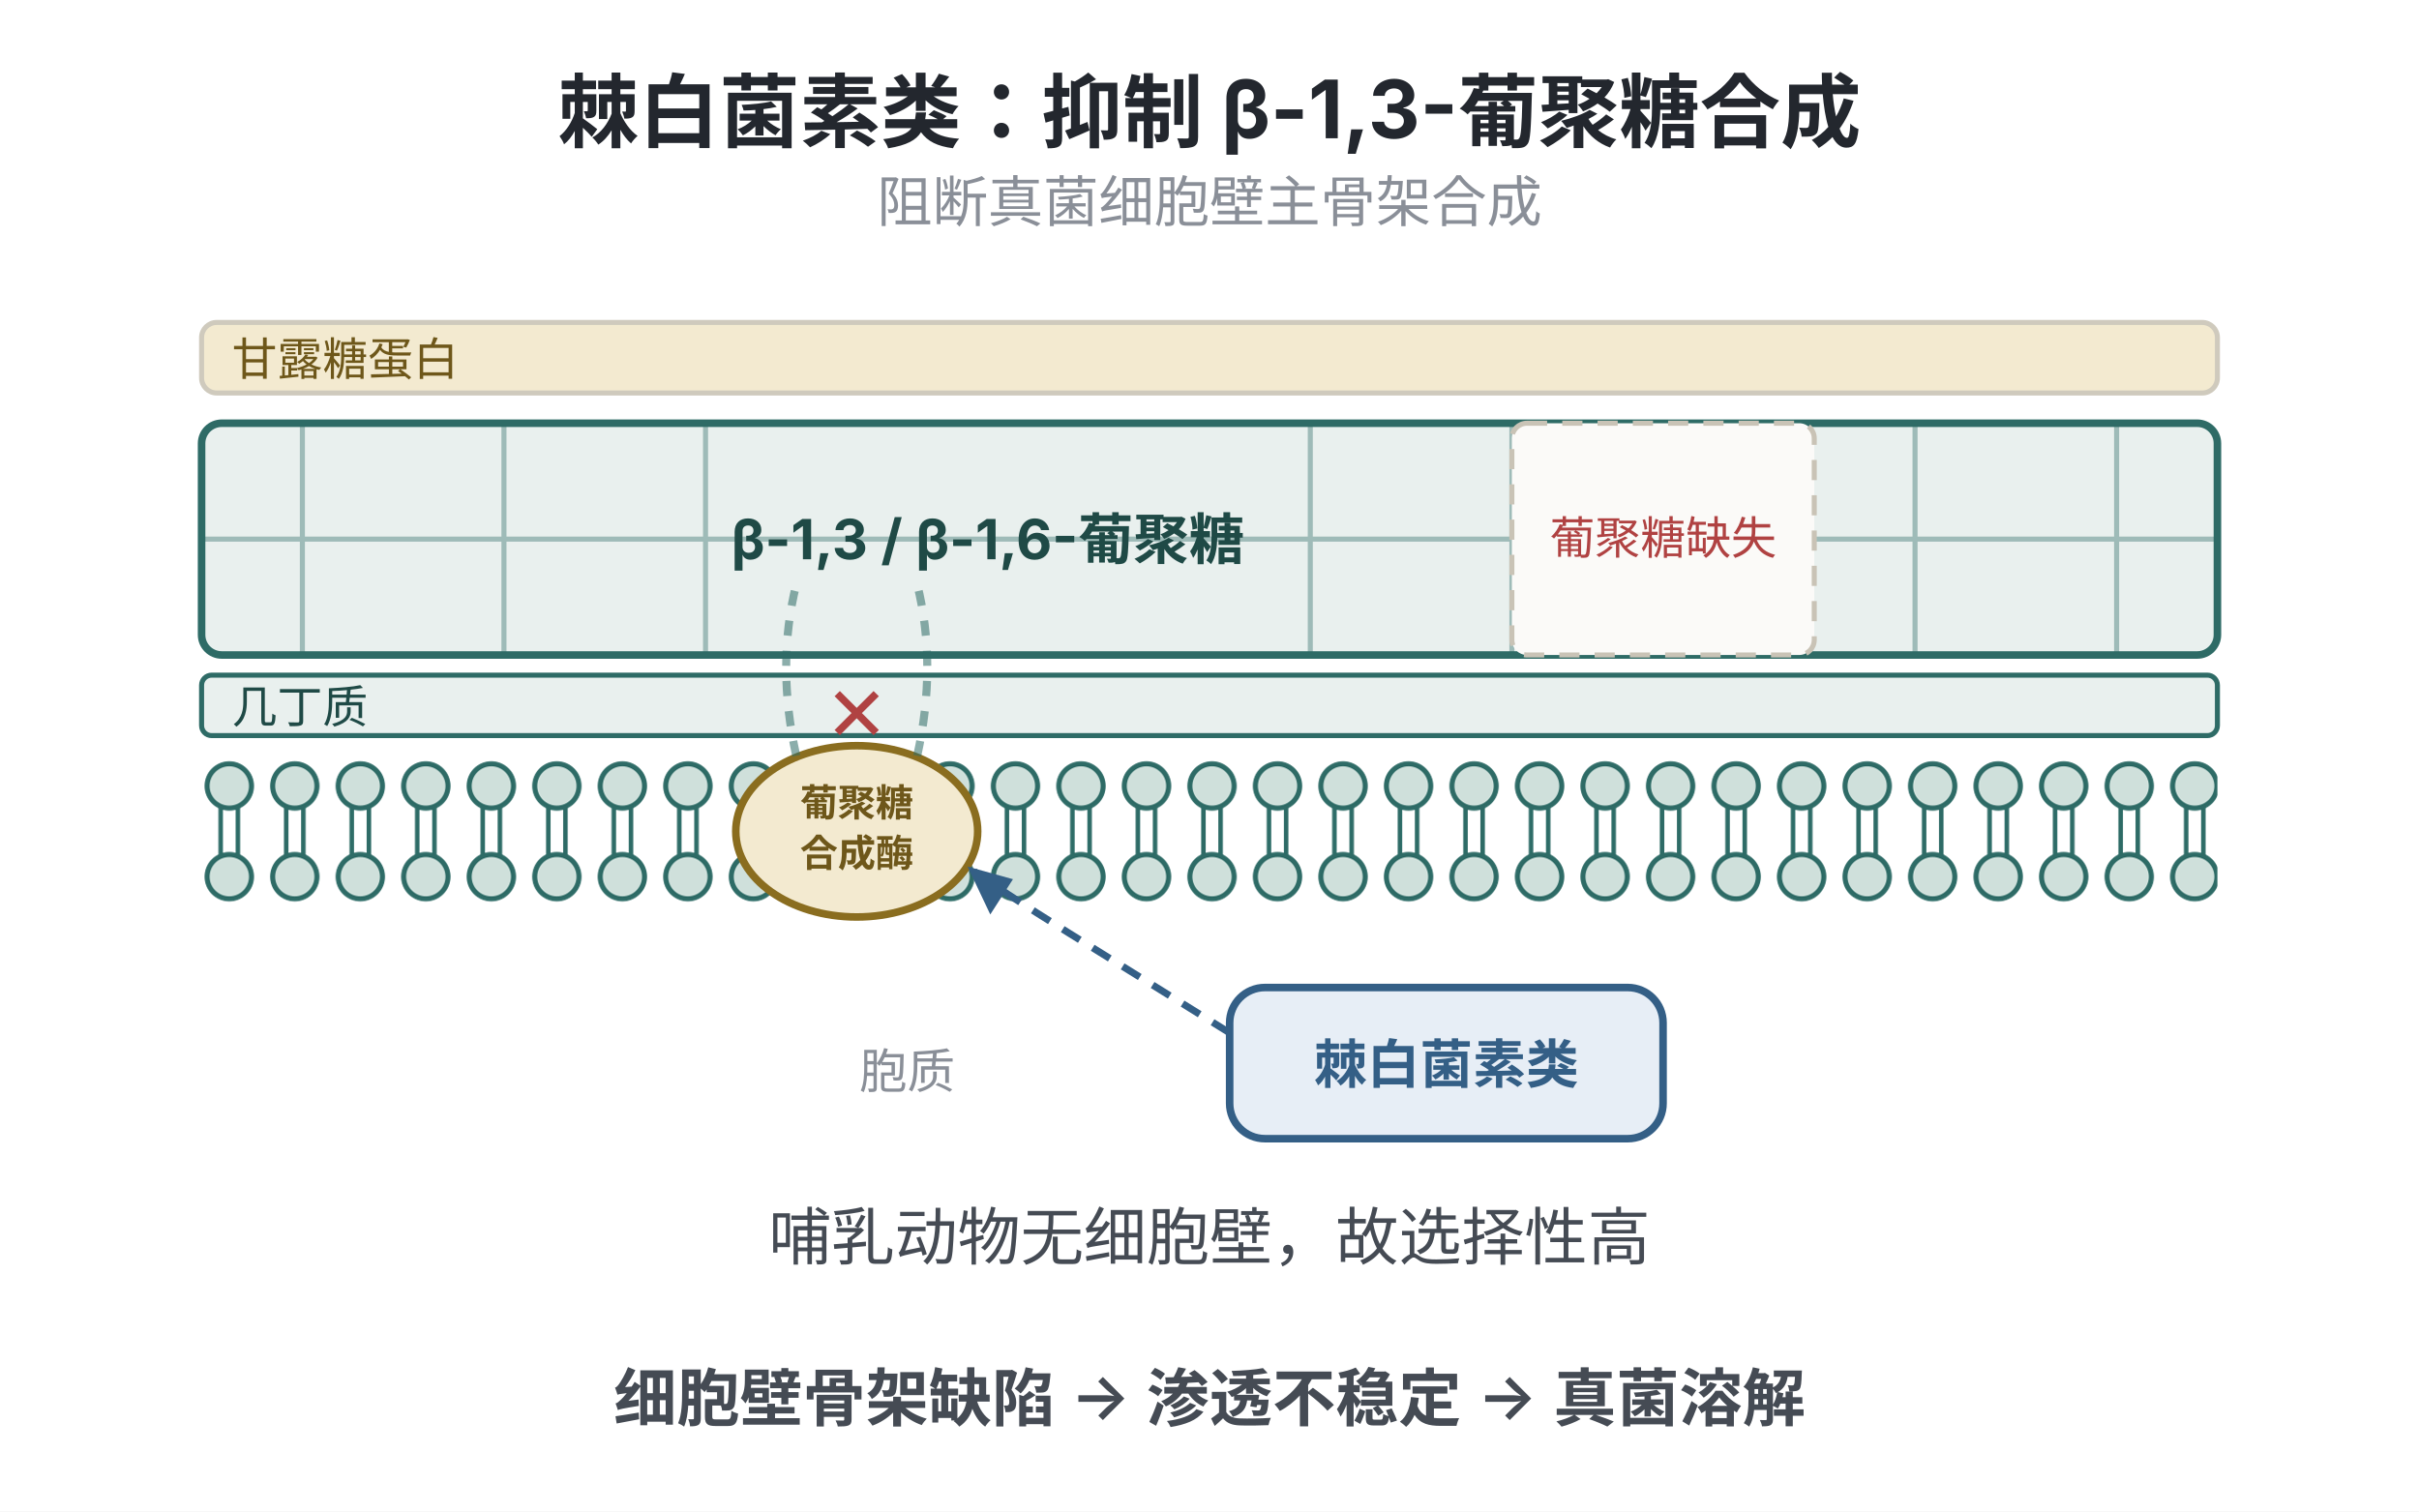
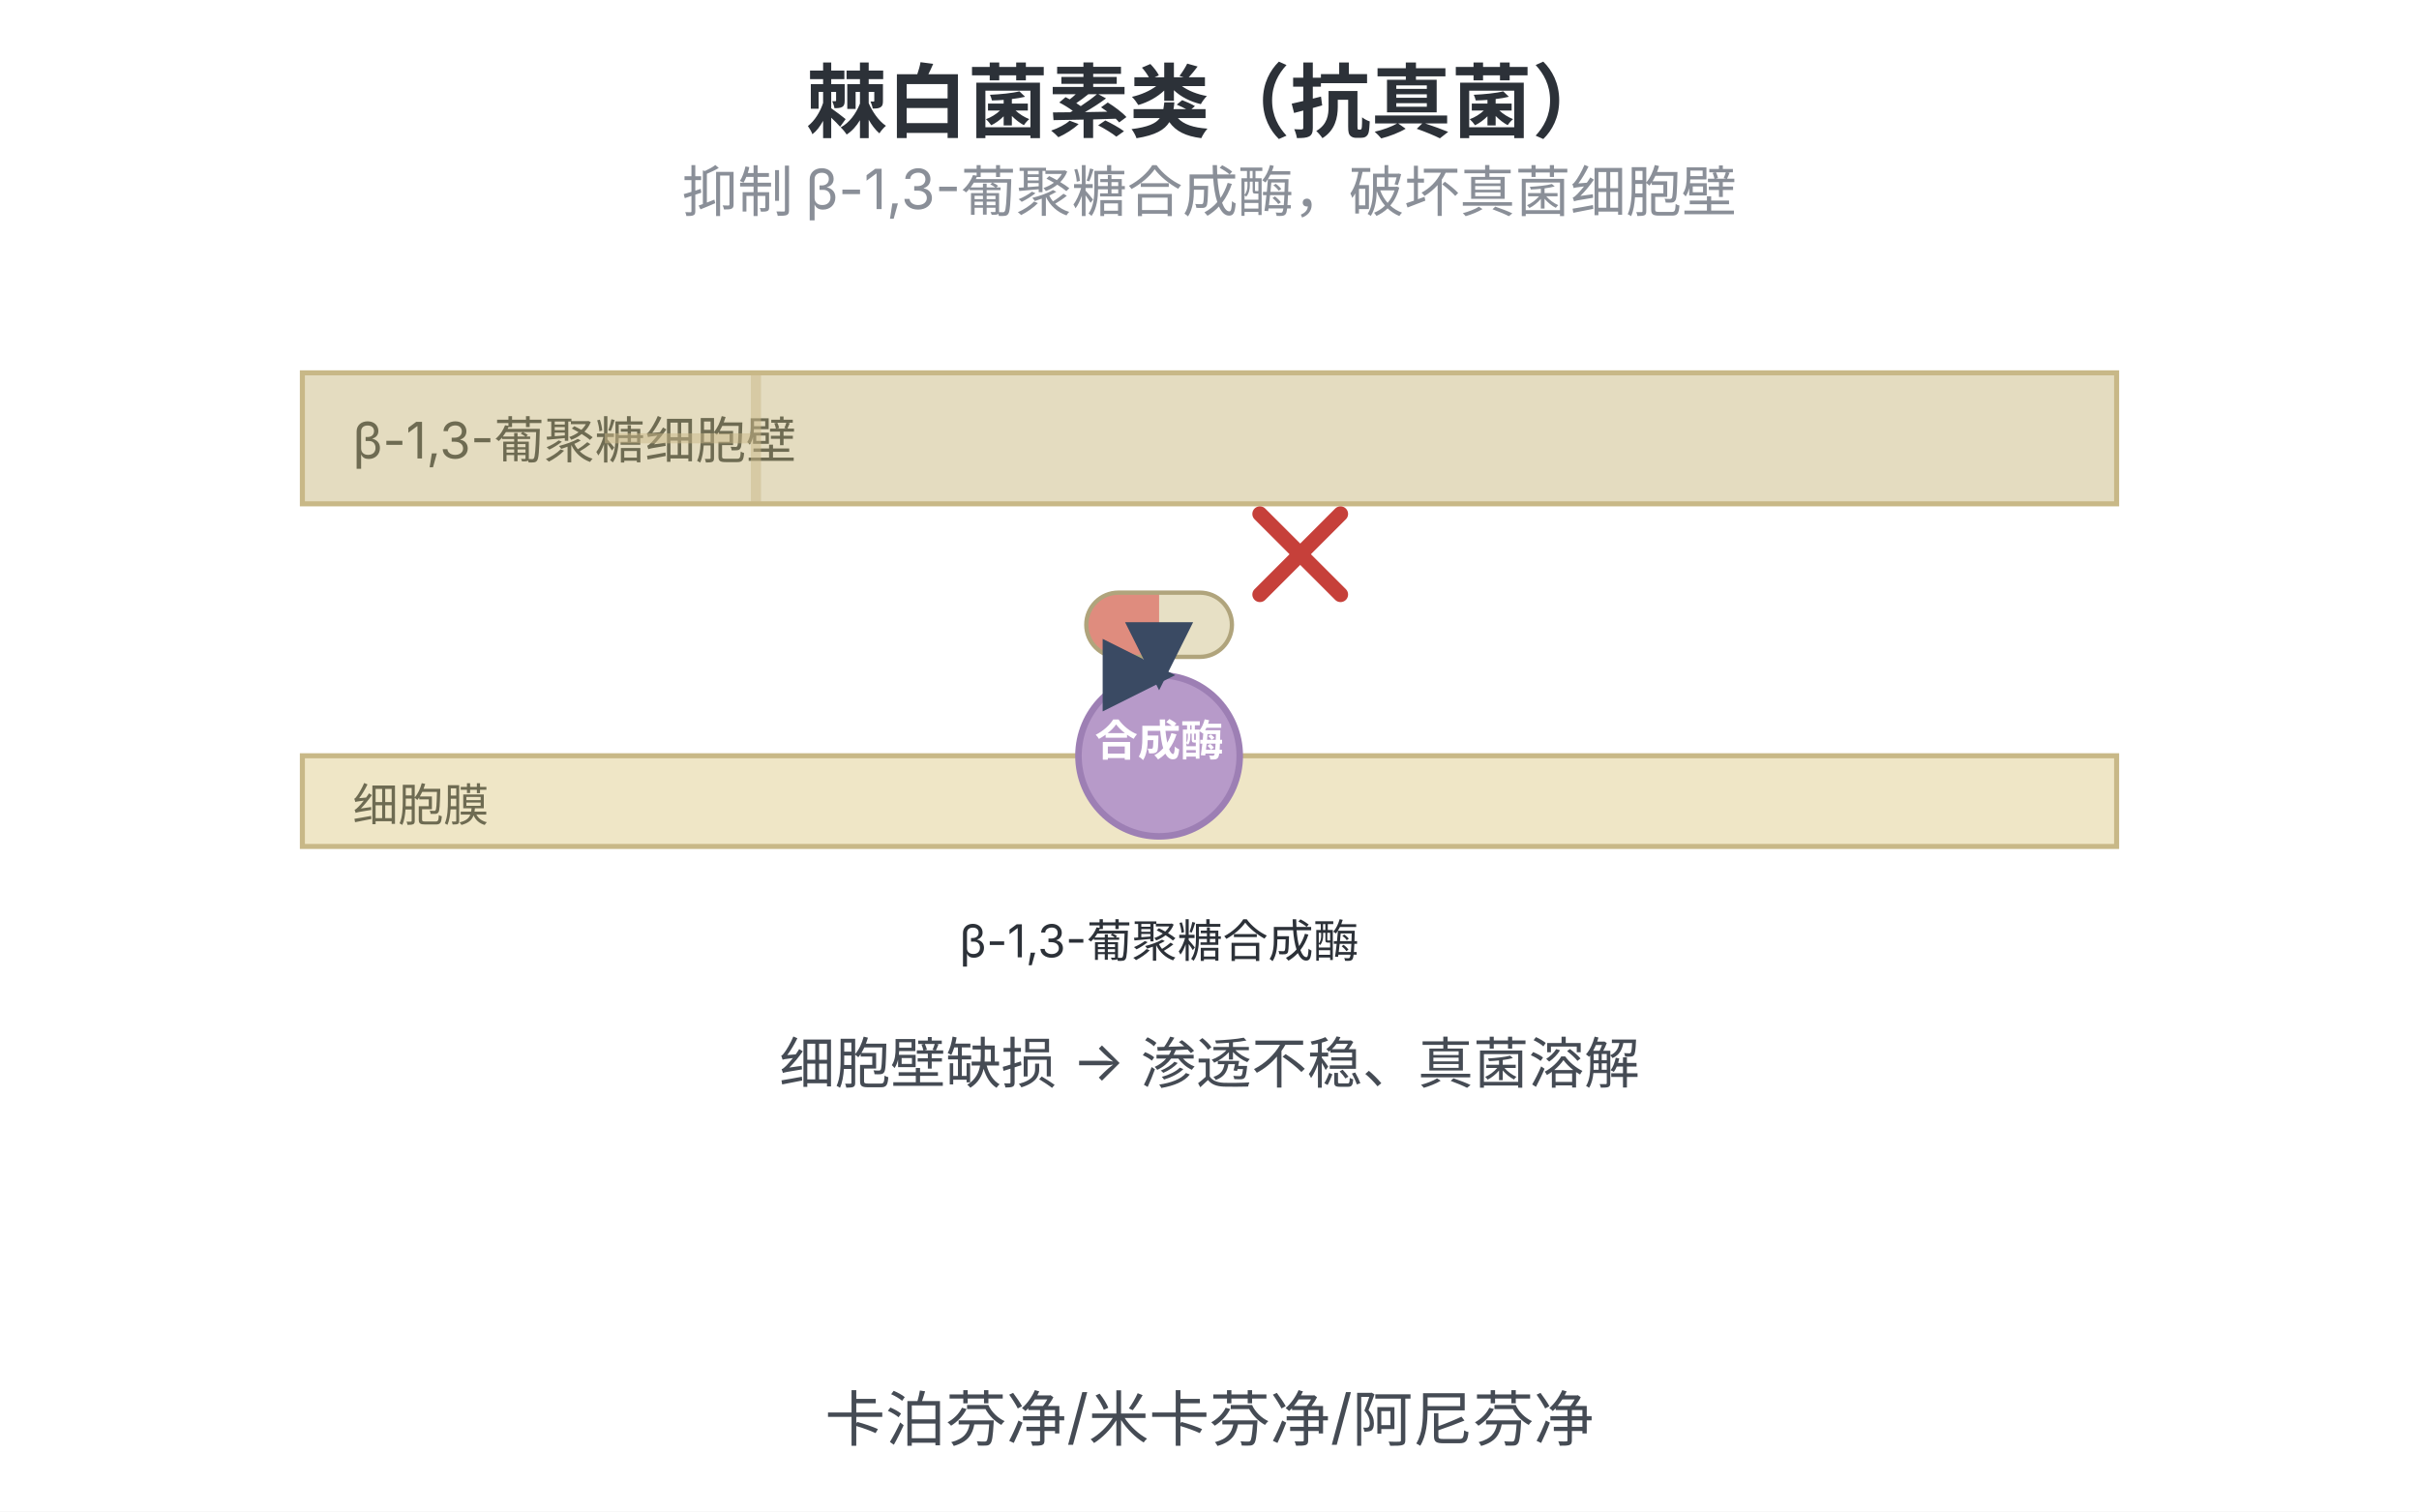
<svg xmlns="http://www.w3.org/2000/svg" viewBox="0 0 480 300" font-family="-apple-system,'PingFang SC','Microsoft YaHei',sans-serif">
  <defs>
-     <pattern id="ecBi" width="13" height="30" patternUnits="userSpaceOnUse">
-       <circle cx="6.5" cy="6" r="4.4" fill="#cfe0db" stroke="#2e6b66" stroke-width="1" />
-       <line x1="4.8" y1="10.2" x2="4.8" y2="15" stroke="#2e6b66" stroke-width="0.9" />
-       <line x1="8.2" y1="10.2" x2="8.2" y2="15" stroke="#2e6b66" stroke-width="0.9" />
-       <line x1="4.8" y1="15" x2="4.8" y2="19.8" stroke="#2e6b66" stroke-width="0.9" />
-       <line x1="8.2" y1="15" x2="8.2" y2="19.8" stroke="#2e6b66" stroke-width="0.9" />
-       <circle cx="6.5" cy="24" r="4.4" fill="#cfe0db" stroke="#2e6b66" stroke-width="1" />
-     </pattern>
+     <clipPath id="cap">
+       <rect x="-17" y="-7.5" width="34" height="15" rx="7.5" />
+     </clipPath>
+     <marker id="arr" markerWidth="9" markerHeight="9" refX="7" refY="4.5" orient="auto">
+       <path d="M0,0 L9,4.5 L0,9 z" fill="#3a4a63" />
+     </marker>
+     <marker id="arrG" markerWidth="9" markerHeight="9" refX="7" refY="4.5" orient="auto">
+       <path d="M0,0 L9,4.5 L0,9 z" fill="#3f7a52" />
+     </marker>
  </defs>
  <rect width="480" height="300" fill="#ffffff" />
-   <text x="240" y="28" text-anchor="middle" font-size="16" font-weight="700" fill="#23272e">棘白菌素类：抑制 β-1,3-葡聚糖合成</text>
-   <text x="240" y="44" text-anchor="middle" font-size="11" fill="#8a8f98">阻断真菌细胞壁主骨架合成</text>
-   <rect x="40" y="64" width="400" height="14" rx="3" fill="#f3ead0" stroke="#cfcabd" stroke-width="1" />
-   <text x="46" y="74.5" font-size="9" fill="#6e571a">甘露糖蛋白</text>
-   <rect x="40" y="84" width="400" height="46" rx="4" fill="#e9f0ee" stroke="#2e6b66" stroke-width="1.5" />
-   <g stroke="#2e6b66" stroke-width="1" opacity="0.4">
-     <line x1="60" y1="84" x2="60" y2="130" />
-     <line x1="100" y1="84" x2="100" y2="130" />
-     <line x1="140" y1="84" x2="140" y2="130" />
-     <line x1="260" y1="84" x2="260" y2="130" />
-     <line x1="300" y1="84" x2="300" y2="130" />
-     <line x1="340" y1="84" x2="340" y2="130" />
-     <line x1="380" y1="84" x2="380" y2="130" />
-     <line x1="420" y1="84" x2="420" y2="130" />
-     <line x1="40" y1="107" x2="440" y2="107" />
+   <text x="240" y="26" font-size="16" fill="#2c3138" text-anchor="middle" font-weight="700">棘白菌素类（抗真菌）</text>
+   <text x="240" y="42" font-size="11" fill="#8a8f98" text-anchor="middle">抑制 β-1,3-葡聚糖合成酶，破坏真菌细胞壁</text>
+   <rect x="60" y="74" width="360" height="26" fill="#e4dcc0" stroke="#c8b887" />
+   <text x="70" y="91" font-size="10" fill="#6e6b52" text-anchor="start">β-1,3-葡聚糖细胞壁</text>
+   <rect x="60" y="150" width="360" height="18" fill="#efe6c6" stroke="#c8b887" />
+   <text x="70" y="163" font-size="9" fill="#6e6b52" text-anchor="start">细胞膜</text>
+   <circle cx="230" cy="150" r="16" fill="#b79ac9" stroke="#9d7fb4" stroke-width="1.3" />
+   <text x="230" y="150" font-size="8.5" fill="#fff" text-anchor="middle" font-weight="600">合成酶</text>
+   <text x="230" y="190" font-size="9" fill="#2c3138" text-anchor="middle">β-1,3-葡聚糖合成酶</text>
+   <g transform="translate(230,124) rotate(0) scale(0.85)">
+     <rect x="-17" y="-7.5" width="34" height="15" rx="7.5" fill="#e7e0c5" />
+     <rect x="-17" y="-7.5" width="17" height="15" fill="#df8c7e" clip-path="url(#cap)" />
+     <rect x="-17" y="-7.5" width="34" height="15" rx="7.5" fill="none" stroke="#b0a47c" stroke-width="1" />
  </g>
-   <text x="196" y="111" text-anchor="middle" font-size="11" font-weight="700" fill="#1f4a46">β-1,3 / β-1,6-葡聚糖</text>
-   <rect x="40" y="134" width="400" height="12" rx="2" fill="#e9f0ee" stroke="#2e6b66" stroke-width="1" />
-   <text x="46" y="143.5" font-size="9" fill="#1f4a46">几丁质</text>
-   <rect x="40" y="150" width="400" height="30" fill="url(#ecBi)" />
-   <ellipse cx="170" cy="165" rx="24" ry="17" fill="#f3ead0" stroke="#8a6d1f" stroke-width="1.5" />
-   <text x="170" y="162" text-anchor="middle" font-size="7.5" font-weight="700" fill="#6e571a">葡聚糖</text>
-   <text x="170" y="172" text-anchor="middle" font-size="7.5" font-weight="700" fill="#6e571a">合成酶</text>
-   <path d="M158,150 q-4,-18 0,-34" fill="none" stroke="#2e6b66" stroke-width="1.6" stroke-dasharray="3 3" opacity="0.55" />
-   <path d="M182,150 q4,-18 0,-34" fill="none" stroke="#2e6b66" stroke-width="1.6" stroke-dasharray="3 3" opacity="0.55" />
-   <text x="180" y="216" text-anchor="middle" font-size="9.5" fill="#8a8f98">胞质</text>
-   <rect x="244" y="196" width="86" height="30" rx="7" fill="#e7eef6" stroke="#345f86" stroke-width="1.5" />
-   <text x="287" y="215" text-anchor="middle" font-size="10.5" font-weight="700" fill="#345f86">棘白菌素类</text>
-   <path d="M244,205 C220,190 200,178 192,172" fill="none" stroke="#345f86" stroke-width="1.4" stroke-dasharray="4 3" />
-   <polygon points="192,172 201,174.5 196.5,181.5" fill="#345f86" />
-   <text x="170" y="147" text-anchor="middle" font-size="15" fill="#b04242" font-weight="700">✕</text>
-   <rect x="300" y="84" width="60" height="46" rx="3" fill="#fbfaf8" stroke="#c9c3b6" stroke-width="1" stroke-dasharray="4 3" />
-   <text x="330" y="110" text-anchor="middle" font-size="9" fill="#b04242">葡聚糖缺失</text>
-   <text x="240" y="250" text-anchor="middle" font-size="12.5" fill="#454b54">哺乳动物无细胞壁，故选择性高</text>
-   <text x="240" y="282" text-anchor="middle" font-size="12.5" font-weight="600" fill="#454b54">细胞壁骨架缺陷 → 渗透不稳定 → 真菌溶解</text>
+   <line x1="230" y1="134" x2="230" y2="134" stroke="#3a4a63" stroke-width="1.6" marker-end="url(#arr)" />
+   <line x1="230" y1="124" x2="230" y2="134" stroke="#3a4a63" stroke-width="1.5" marker-end="url(#arr)" />
+   <g stroke="#c6403a" stroke-width="3" stroke-linecap="round">
+     <line x1="250" y1="102" x2="266" y2="118" />
+     <line x1="250" y1="118" x2="266" y2="102" />
+   </g>
+   <g stroke="#c9b887" stroke-width="2" opacity="0.5">
+     <line x1="120" y1="87" x2="150" y2="87" />
+     <line x1="150" y1="74" x2="150" y2="100" />
+   </g>
+   <text x="240" y="215" font-size="11" fill="#454b54" text-anchor="middle">细胞壁缺损 → 渗透不稳、真菌溶解</text>
+   <text x="240" y="286" font-size="12" fill="#454b54" text-anchor="middle">卡泊芬净/米卡芬净/阿尼芬净</text>
</svg>
